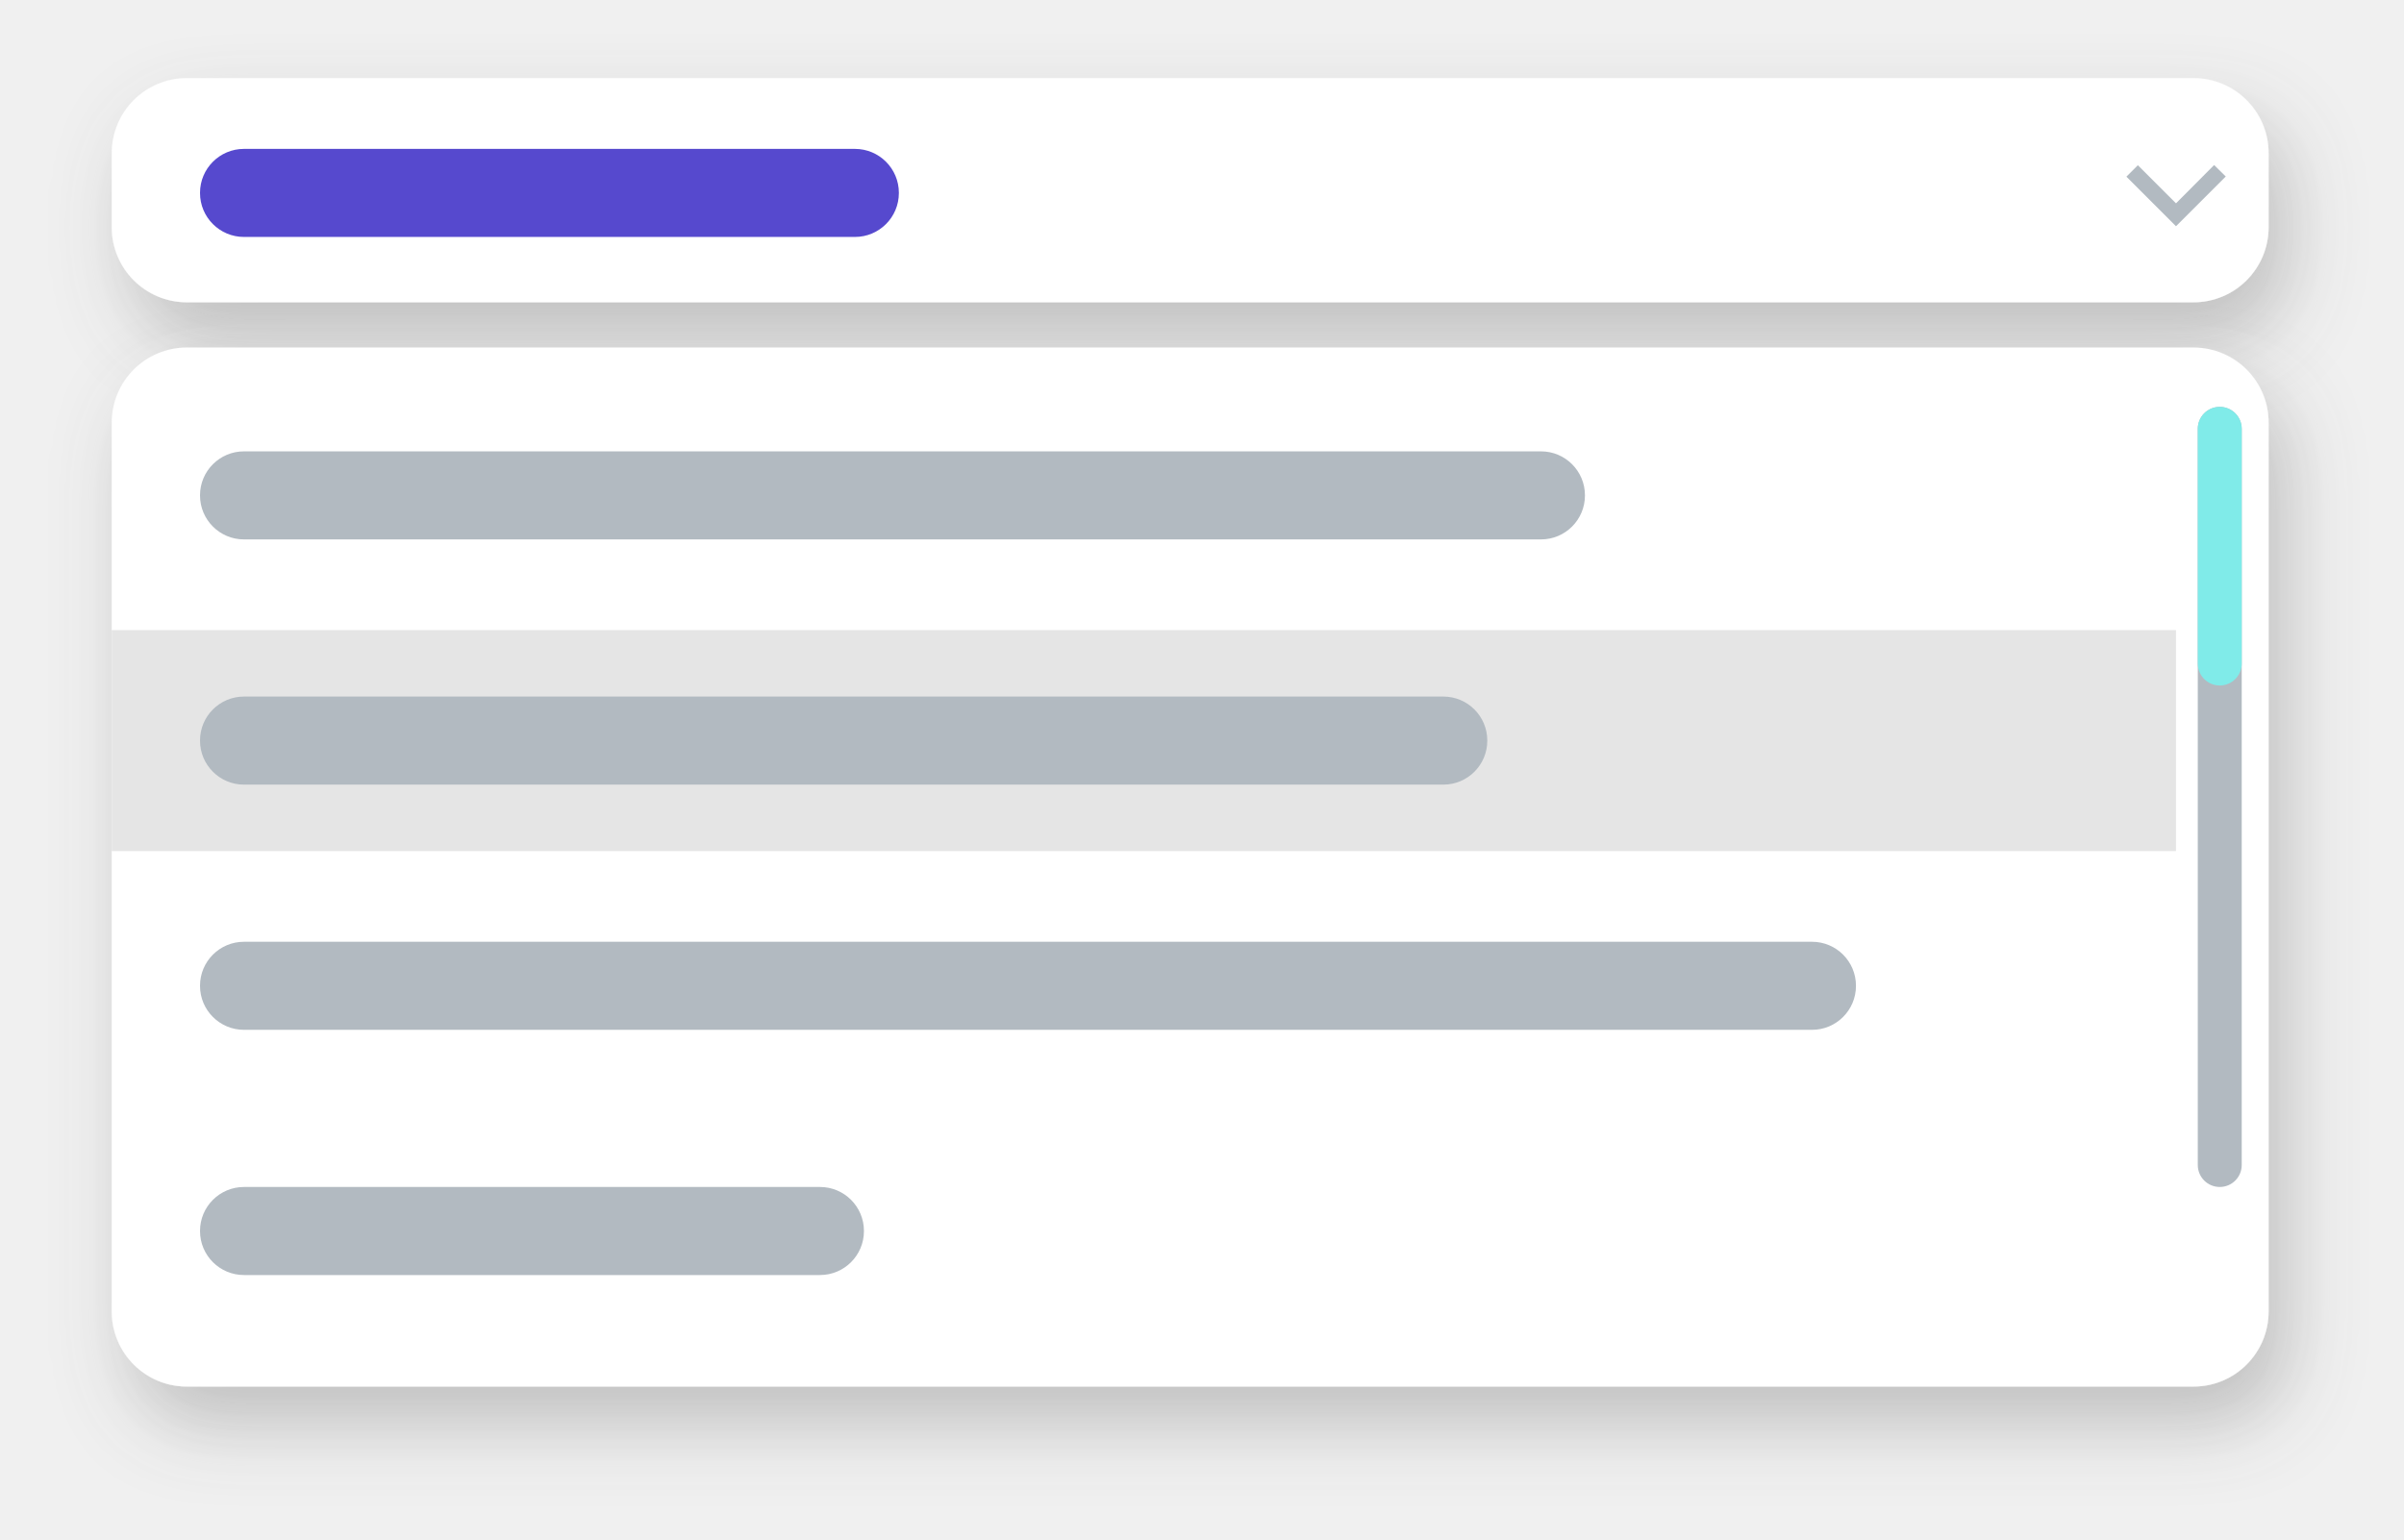
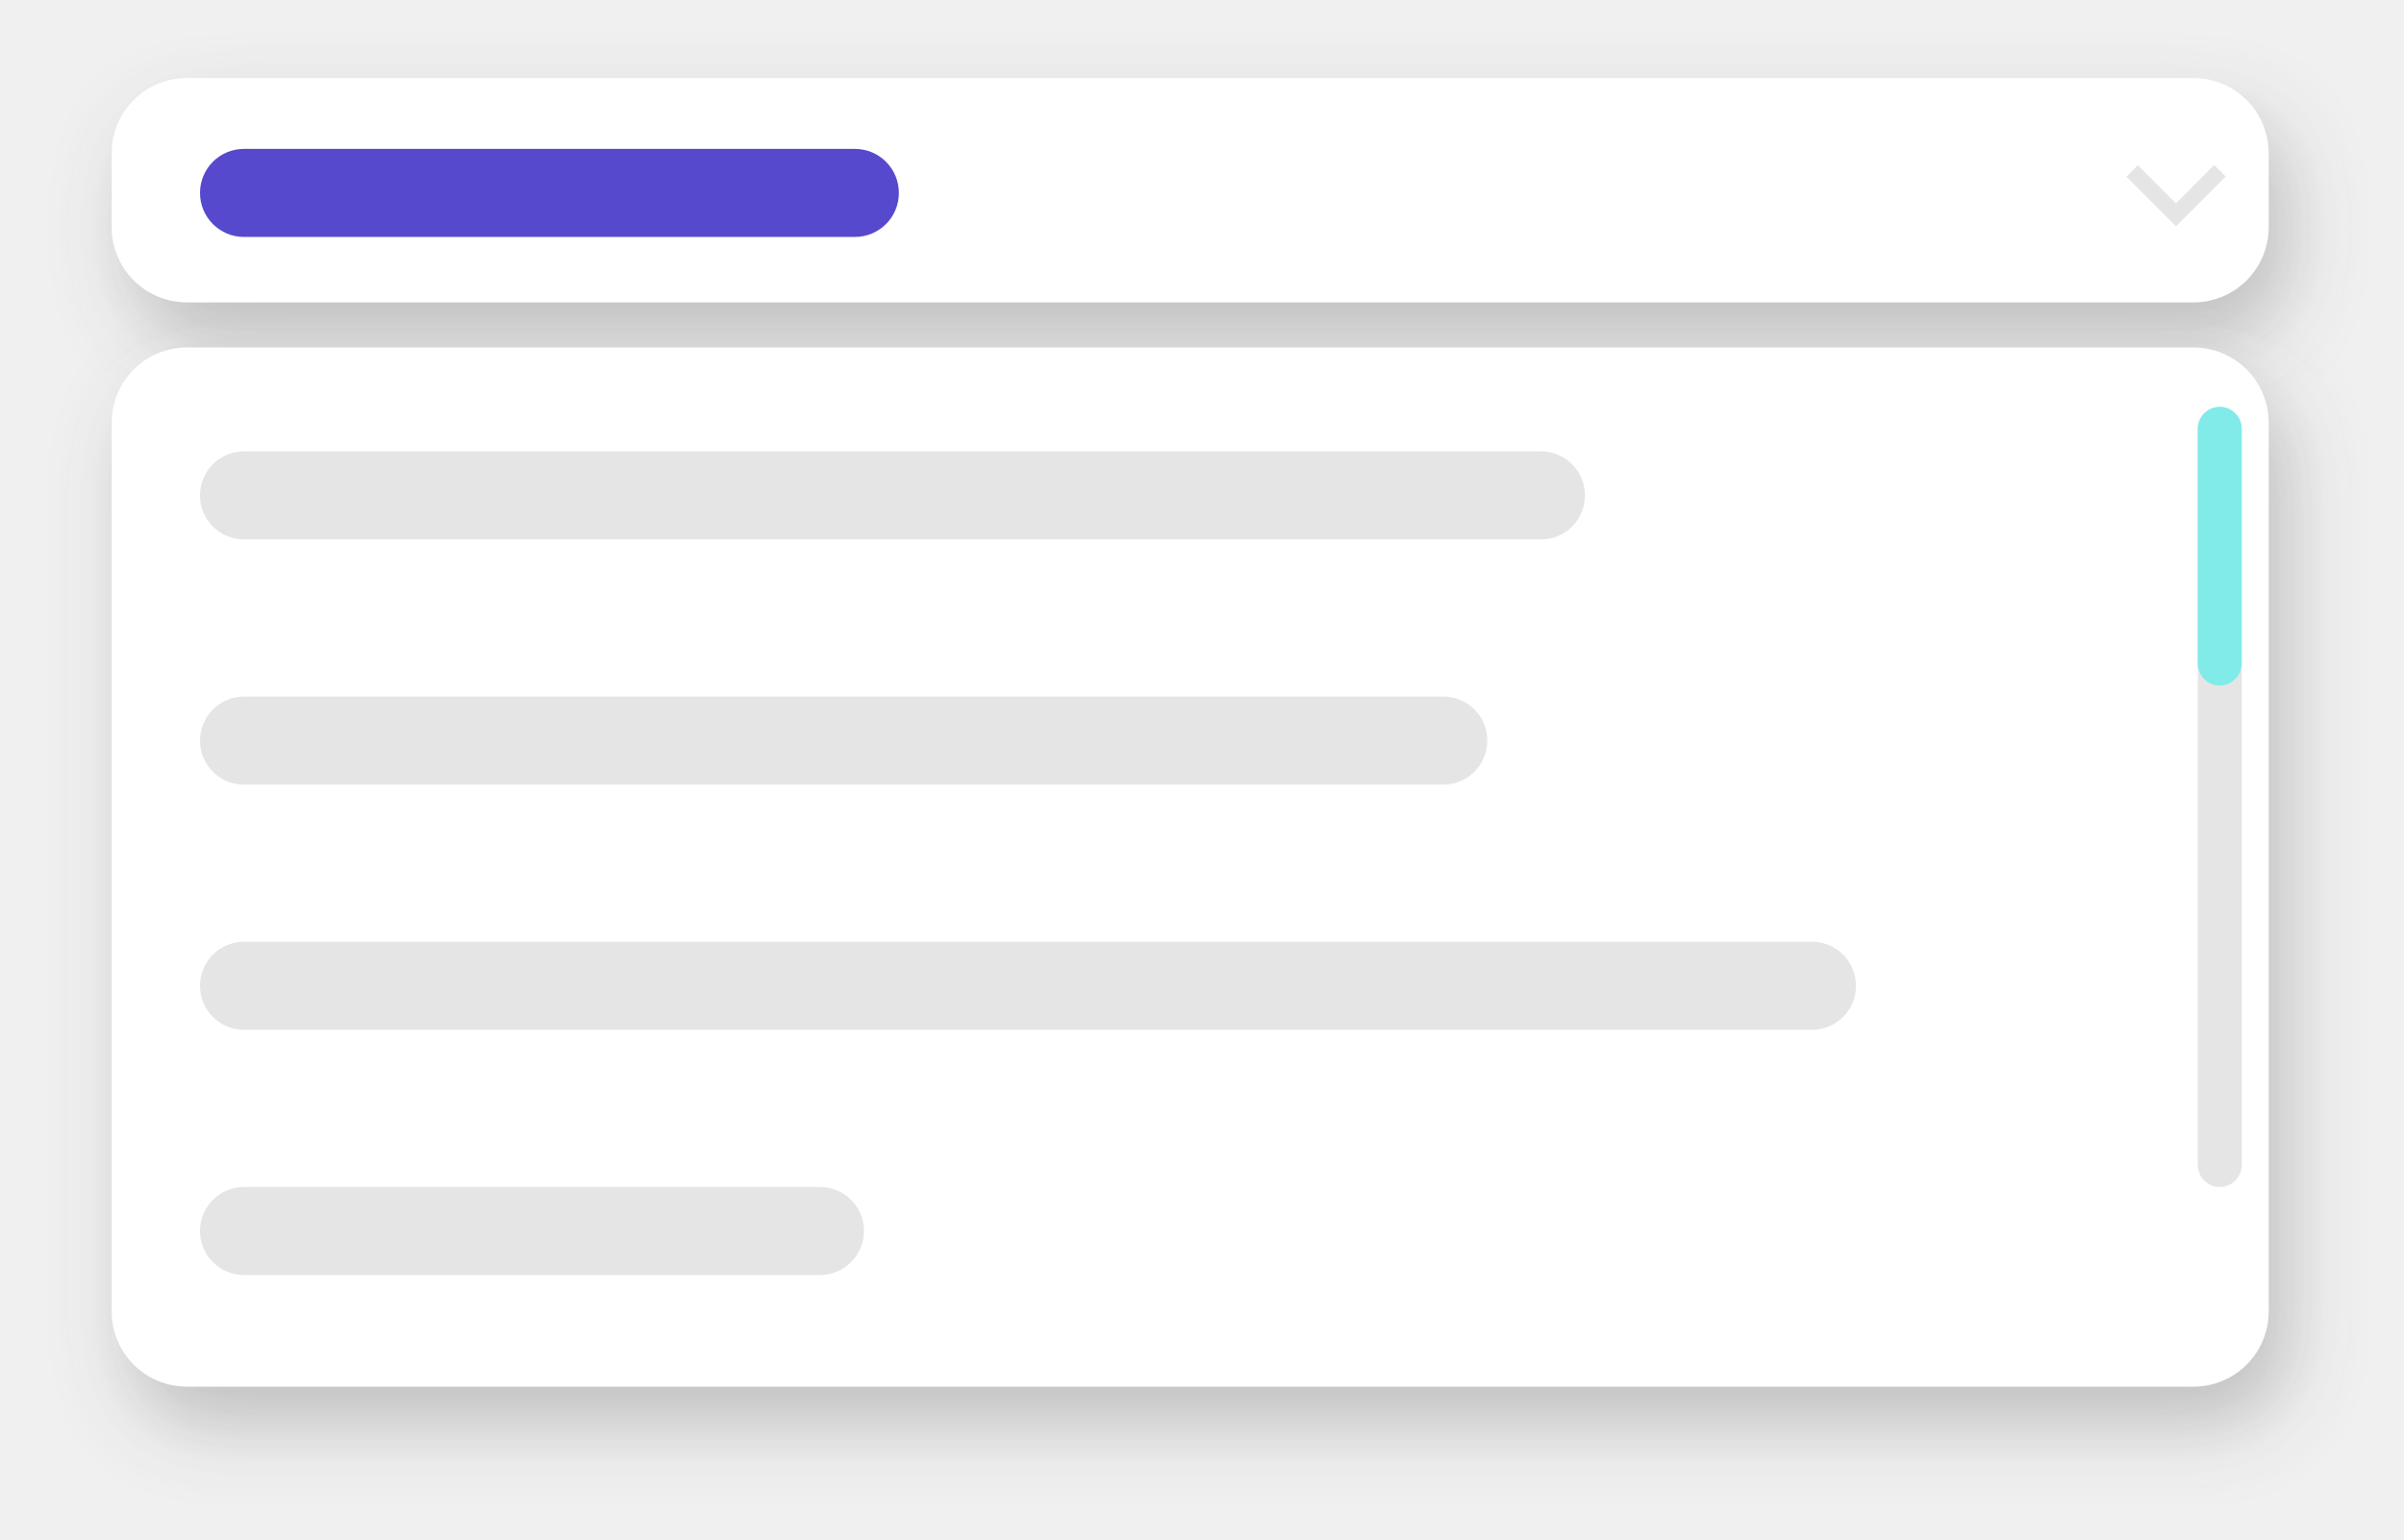
<svg xmlns="http://www.w3.org/2000/svg" id="Layer_2" data-name="Layer 2" viewBox="0 0 128 82">
  <defs>
    <style>
      .cls-1 {
        filter: url(#drop-shadow-2);
      }

      .cls-1, .cls-2 {
        fill: #fff;
      }

-       .cls-1, .cls-2, .cls-3, .cls-4, .cls-5, .cls-6 {
+       .cls-1, .cls-2, .cls-3, .cls-4, .cls-5 {
        stroke-width: 0px;
      }

      .cls-2 {
        filter: url(#drop-shadow-1);
      }

      .cls-3 {
        fill: #5649ce;
      }

      .cls-4 {
-         fill: #b2bac1;
+         fill: #80ebe9;
      }

      .cls-5 {
-         fill: #80ebe9;
-       }
- 
-       .cls-6 {
        fill: #e5e5e5;
      }
    </style>
    <filter id="drop-shadow-1" filterUnits="userSpaceOnUse">
      <feOffset dx="1" dy="2" />
      <feGaussianBlur result="blur" stdDeviation="2" />
      <feFlood flood-color="#686868" flood-opacity=".35" />
      <feComposite in2="blur" operator="in" />
      <feComposite in="SourceGraphic" />
    </filter>
    <filter id="drop-shadow-2" filterUnits="userSpaceOnUse">
      <feOffset dx="1" dy="2" />
      <feGaussianBlur result="blur-2" stdDeviation="2" />
      <feFlood flood-color="#686868" flood-opacity=".35" />
      <feComposite in2="blur-2" operator="in" />
      <feComposite in="SourceGraphic" />
    </filter>
  </defs>
  <g id="Layer_1-2" data-name="Layer 1">
    <g>
      <rect class="cls-2" x="5.95" y="4.16" width="114.84" height="11.94" rx="4" ry="4" />
      <rect class="cls-1" x="5.95" y="18.51" width="114.84" height="55.34" rx="4" ry="4" />
      <rect class="cls-3" x="10.65" y="7.93" width="37.21" height="4.69" rx="2.34" ry="2.34" />
-       <rect class="cls-4" x="10.65" y="24.04" width="73.74" height="4.69" rx="2.34" ry="2.34" />
-       <rect class="cls-6" x="5.95" y="33.56" width="109.91" height="11.77" />
-       <rect class="cls-4" x="10.65" y="37.1" width="68.54" height="4.69" rx="2.34" ry="2.34" />
-       <rect class="cls-4" x="10.65" y="50.16" width="88.17" height="4.69" rx="2.34" ry="2.34" />
-       <rect class="cls-4" x="10.65" y="63.22" width="35.35" height="4.69" rx="2.34" ry="2.34" />
-       <rect class="cls-4" x="117.02" y="21.67" width="2.34" height="41.55" rx="1.17" ry="1.17" />
-       <rect class="cls-5" x="117.02" y="21.67" width="2.34" height="14.84" rx="1.17" ry="1.17" />
-       <polygon class="cls-4" points="115.86 12.05 113.22 9.41 113.83 8.8 115.86 10.83 117.89 8.79 118.51 9.4 115.86 12.05" />
+       <rect class="cls-5" x="10.65" y="24.04" width="73.74" height="4.69" rx="2.34" ry="2.34" />
+       <rect class="cls-5" x="10.65" y="37.1" width="68.54" height="4.69" rx="2.34" ry="2.34" />
+       <rect class="cls-5" x="10.65" y="50.16" width="88.17" height="4.69" rx="2.34" ry="2.34" />
+       <rect class="cls-5" x="10.65" y="63.22" width="35.35" height="4.69" rx="2.34" ry="2.34" />
+       <rect class="cls-5" x="97.42" y="41.27" width="41.55" height="2.34" rx="1.17" ry="1.17" transform="translate(75.75 160.64) rotate(-90)" />
+       <rect class="cls-4" x="117.02" y="21.67" width="2.34" height="14.84" rx="1.17" ry="1.17" />
+       <polygon class="cls-5" points="115.86 12.05 113.22 9.41 113.83 8.8 115.86 10.83 117.89 8.79 118.51 9.4 115.86 12.05" />
    </g>
  </g>
</svg>
